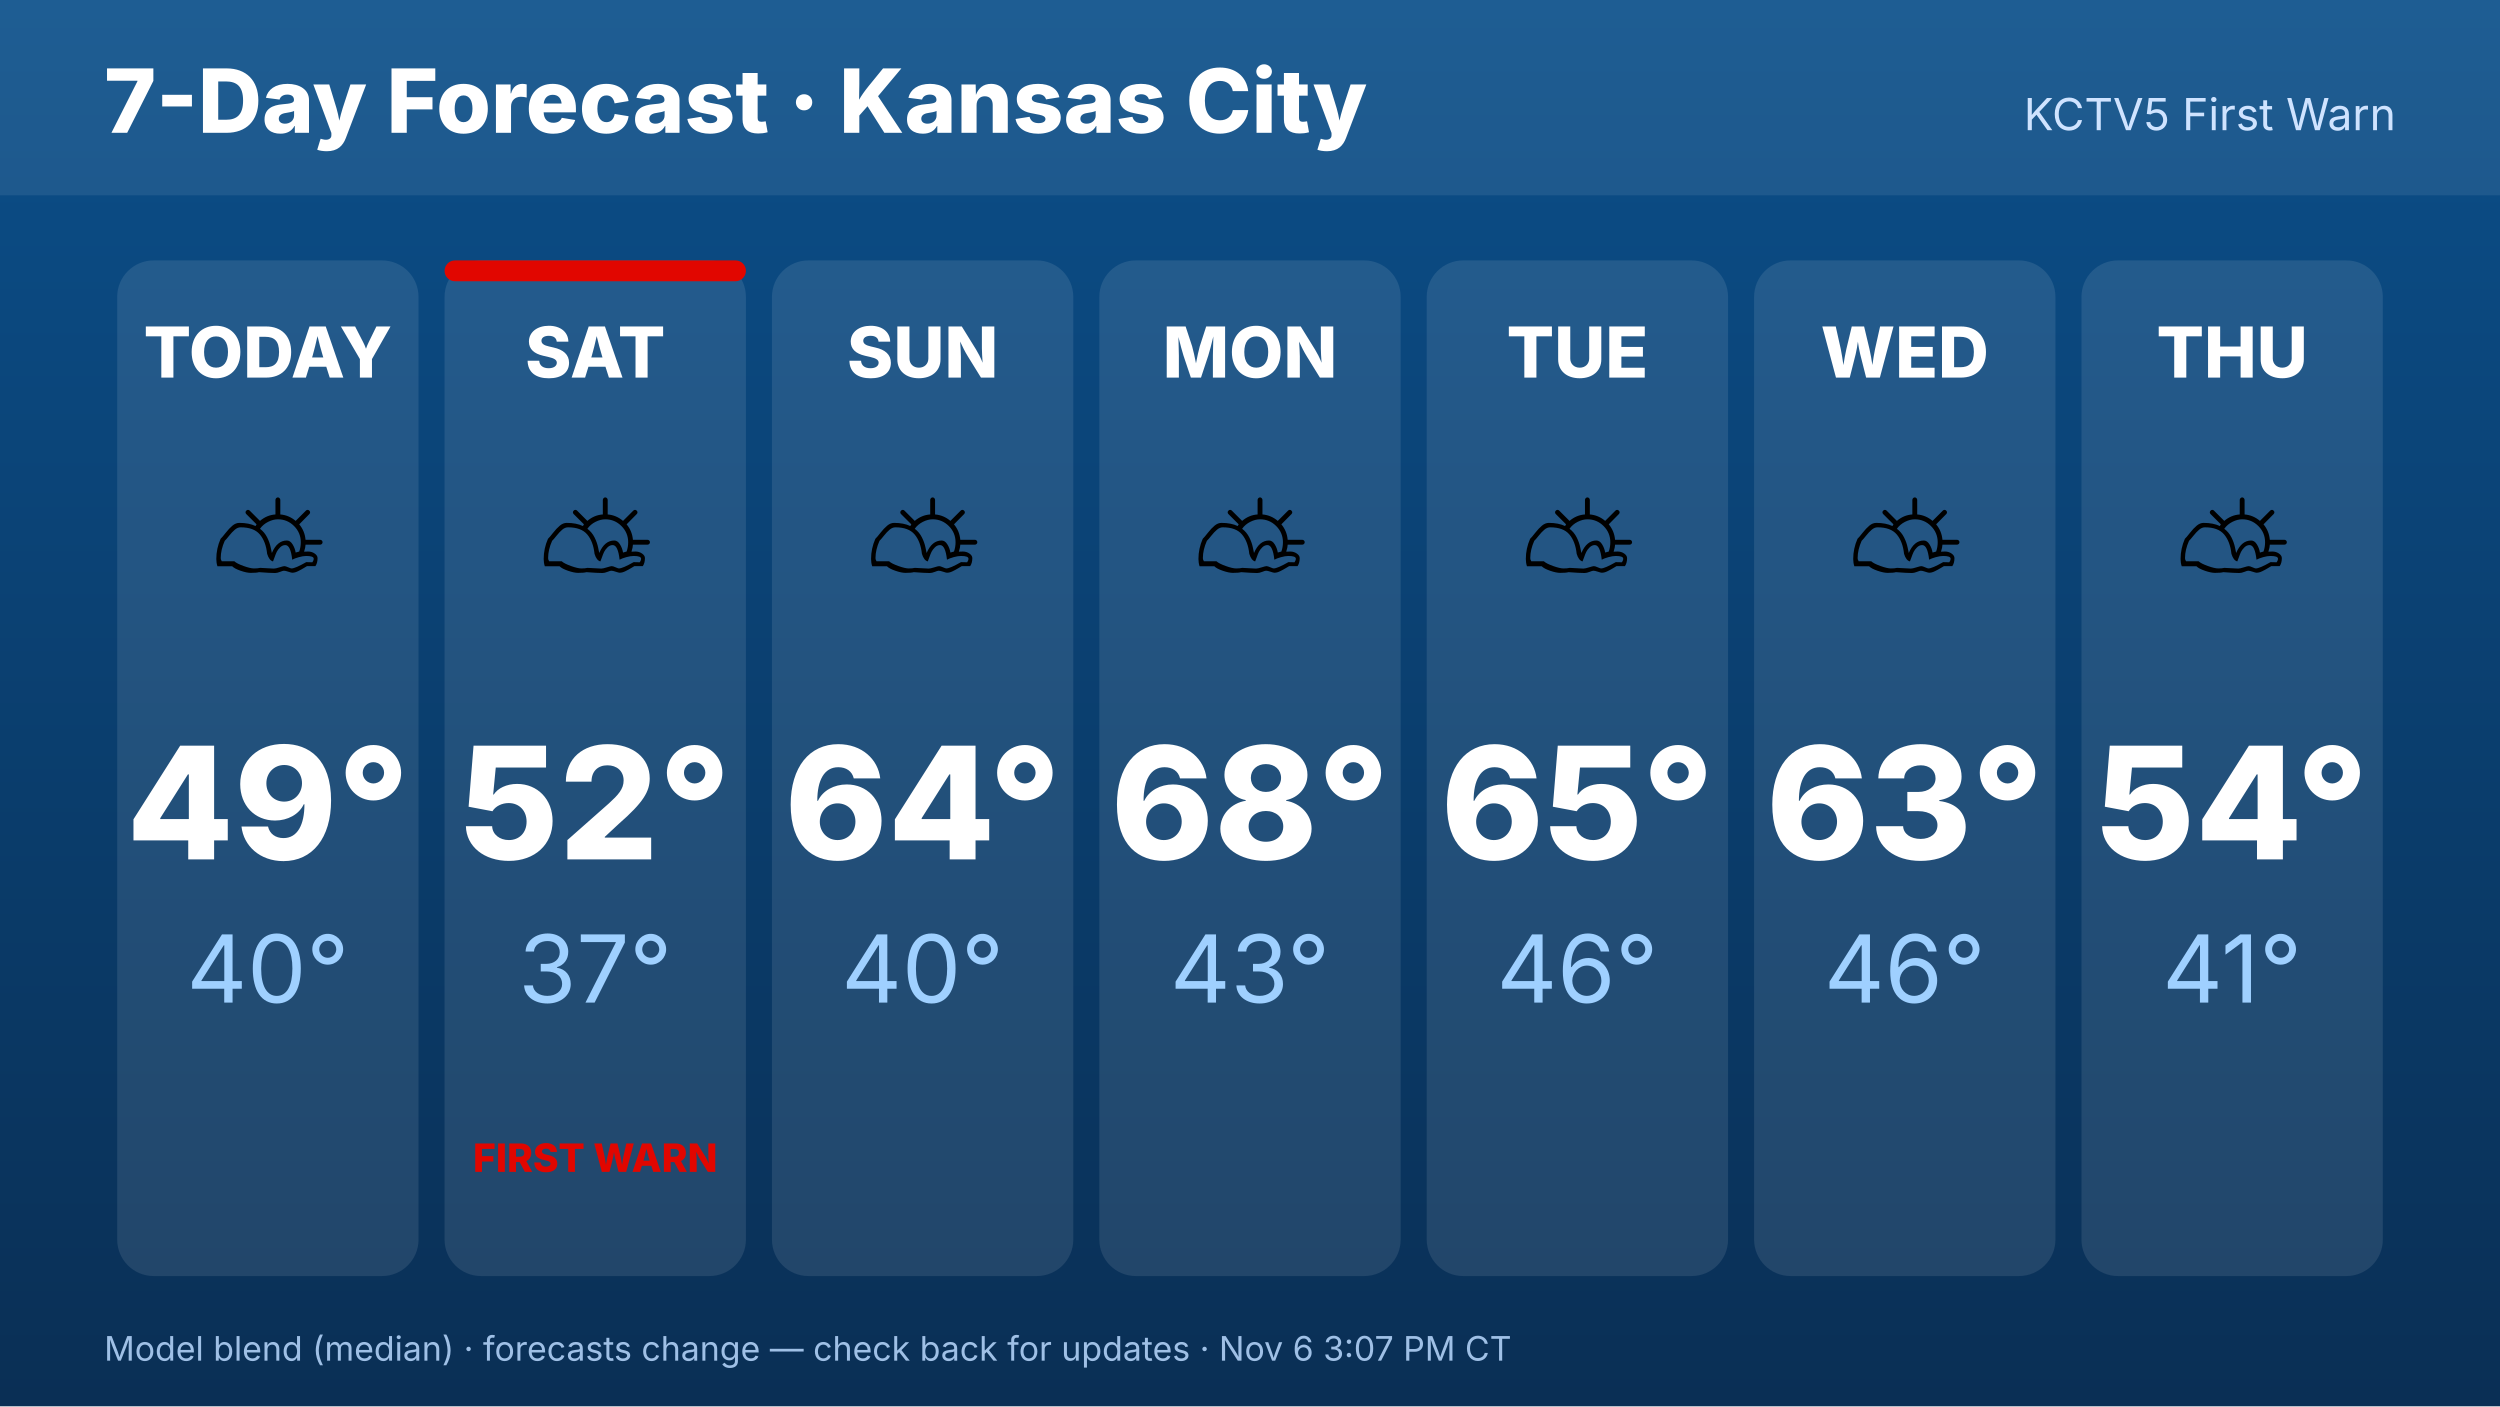
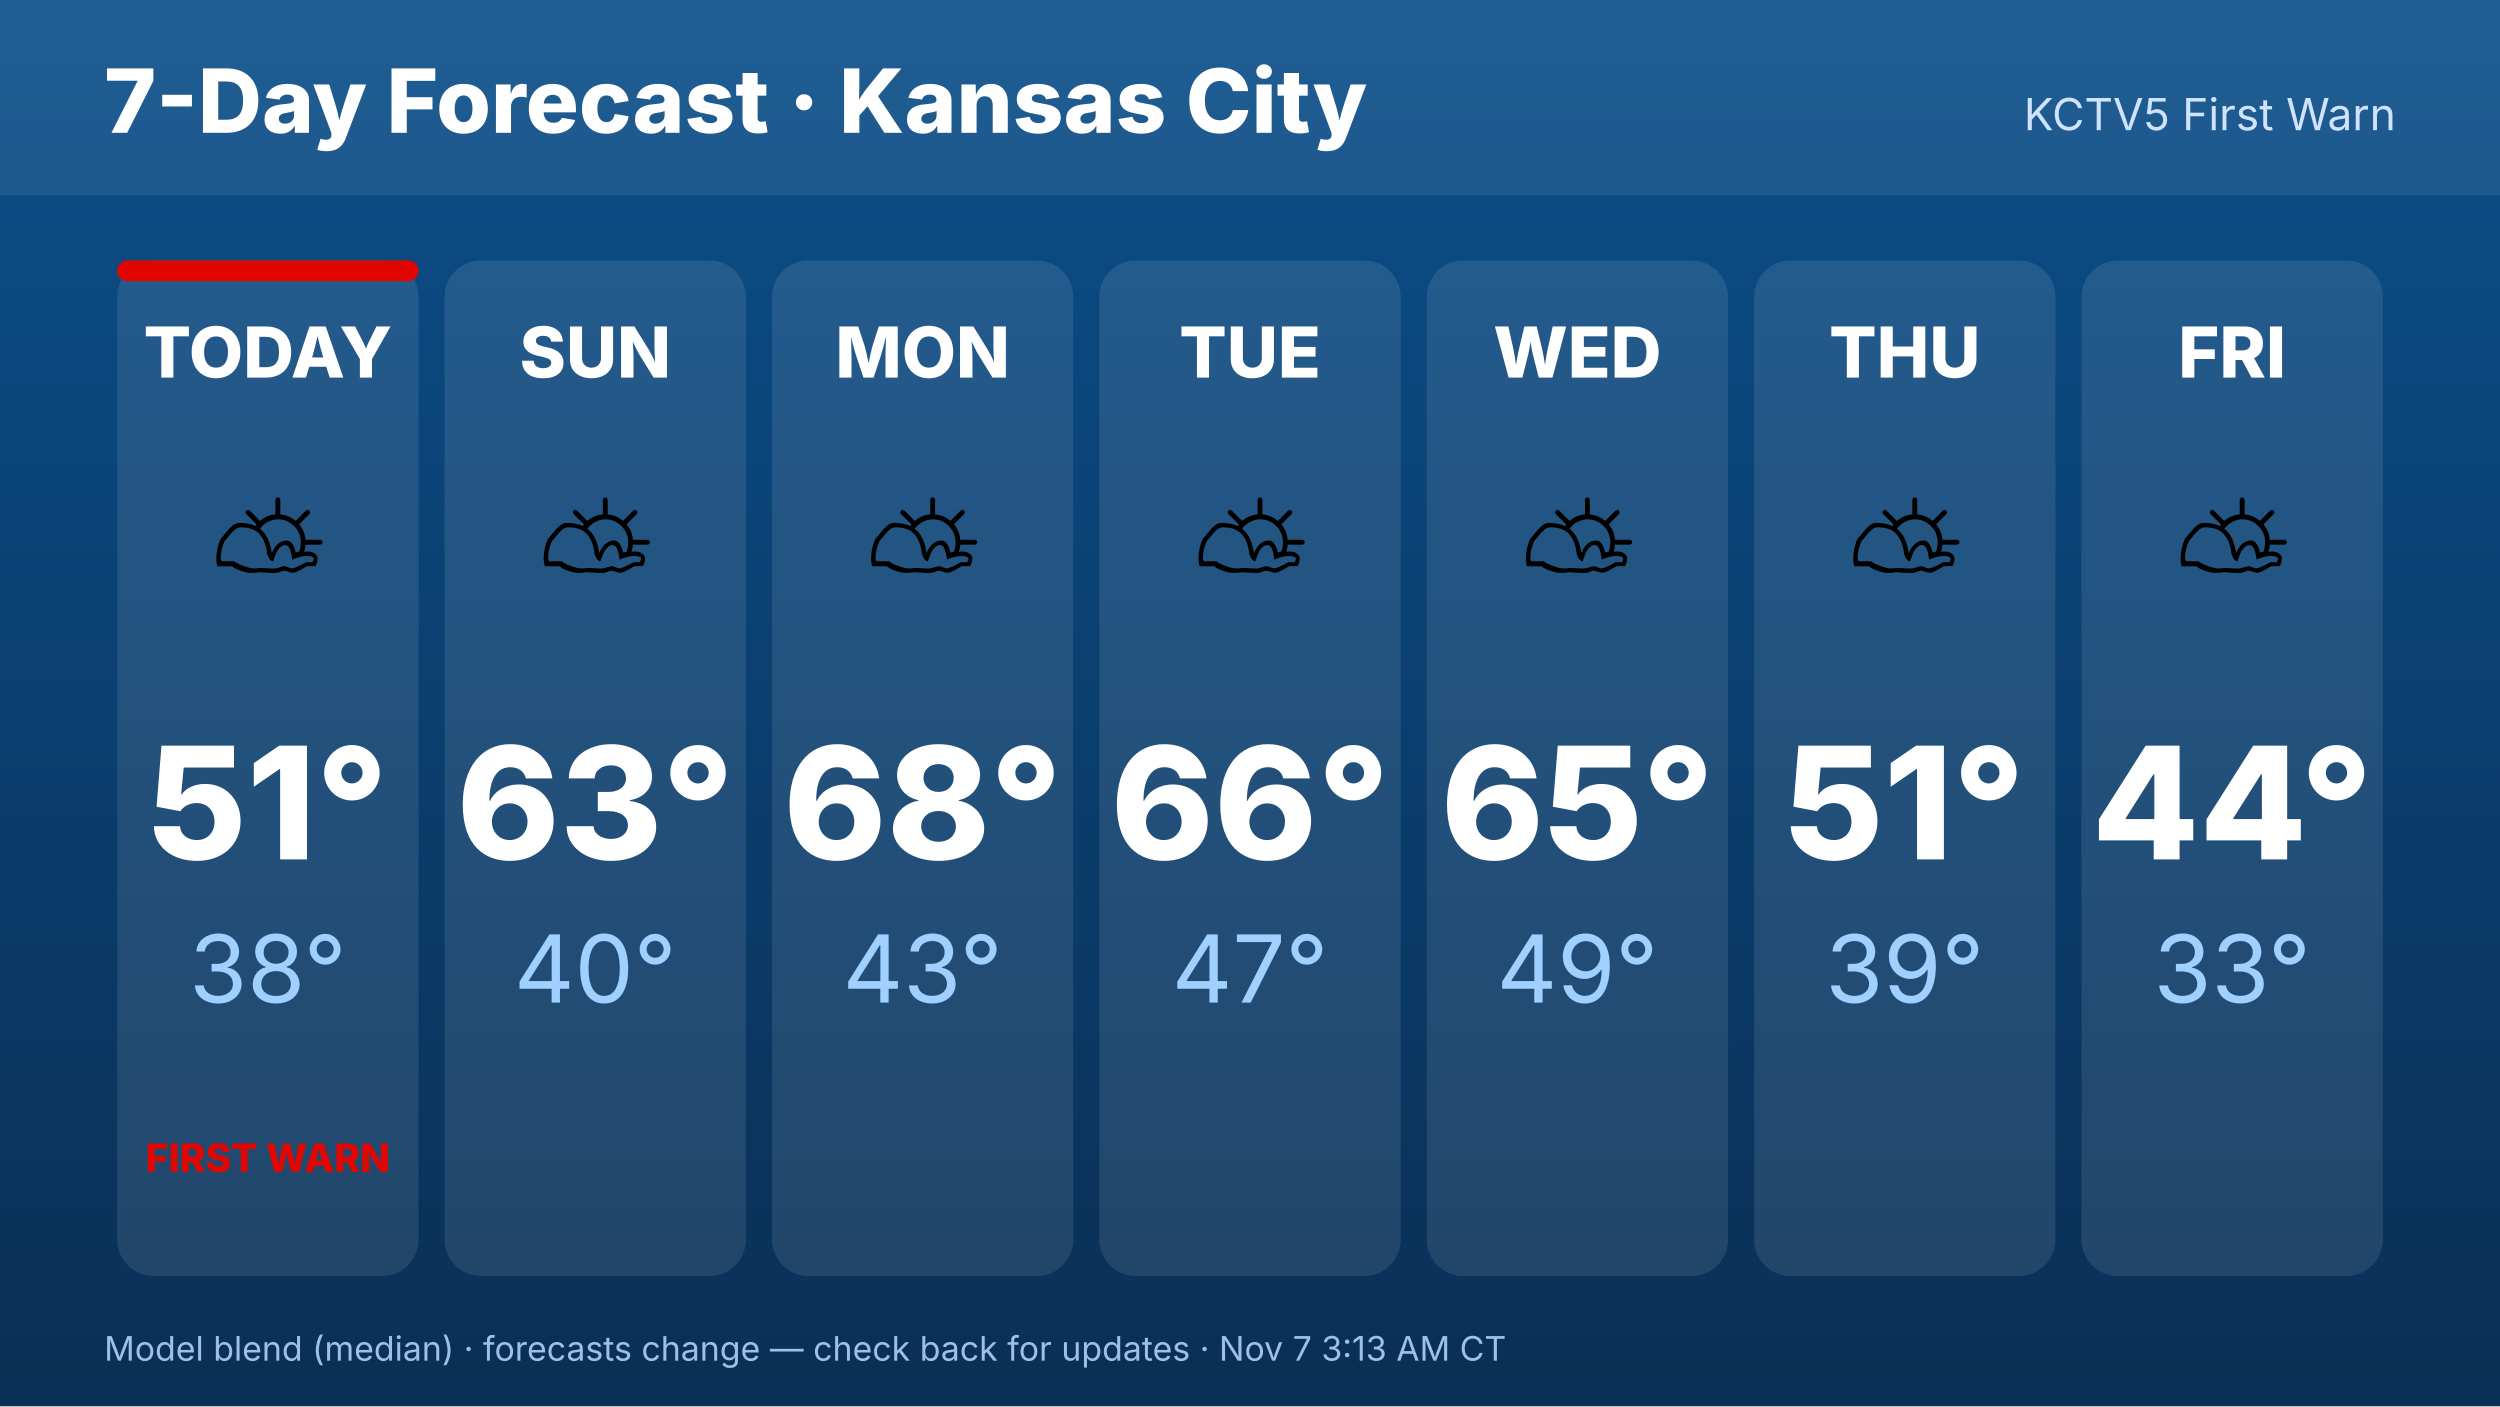
<svg xmlns="http://www.w3.org/2000/svg" width="1920" height="1080" viewBox="0 0 1920 1080" font-family="Inter,Helvetica,Arial,sans-serif">
  <defs>
    <linearGradient id="bg" x1="0" y1="0" x2="0" y2="1">
      <stop offset="0" stop-color="#0b4f8a" />
      <stop offset="1" stop-color="#0a2f55" />
    </linearGradient>
  </defs>
  <rect width="1920" height="1080" fill="url(#bg)" />
  <rect x="0" y="0" width="1920" height="150" fill="#ffffff" opacity=".08" />
  <text x="80" y="102" font-size="68" font-weight="800" fill="#fff">7-Day Forecast · Kansas City</text>
  <text x="1840" y="100" font-size="34" fill="#cfe3ff" text-anchor="end">KCTV5 First Warn</text>
  <rect x="90.0" y="200" width="231.429" height="780" rx="28" fill="#fff" opacity=".1" />
+   <rect x="90.0" y="200" width="231.429" height="16" rx="8" fill="#E10600" />
  <text x="205.714" y="290" font-size="54" font-weight="800" fill="#fff" text-anchor="middle">TODAY</text>
  <text x="205.714" y="470" font-size="110" text-anchor="middle">⛅</text>
-   <text x="205.714" y="660" font-size="120" font-weight="800" fill="#fff" text-anchor="middle">49°</text>
-   <text x="205.714" y="770" font-size="72" fill="#9fd0ff" text-anchor="middle">40°</text>
+   <text x="205.714" y="660" font-size="120" font-weight="800" fill="#fff" text-anchor="middle">51°</text>
+   <text x="205.714" y="770" font-size="72" fill="#9fd0ff" text-anchor="middle">38°</text>
+   <text x="205.714" y="900" font-size="30" font-weight="800" fill="#E10600" text-anchor="middle">FIRST WARN</text>
  <rect x="341.429" y="200" width="231.429" height="780" rx="28" fill="#fff" opacity=".1" />
-   <rect x="341.429" y="200" width="231.429" height="16" rx="8" fill="#E10600" />
-   <text x="457.143" y="290" font-size="54" font-weight="800" fill="#fff" text-anchor="middle">SAT</text>
+   <text x="457.143" y="290" font-size="54" font-weight="800" fill="#fff" text-anchor="middle">SUN</text>
  <text x="457.143" y="470" font-size="110" text-anchor="middle">⛅</text>
-   <text x="457.143" y="660" font-size="120" font-weight="800" fill="#fff" text-anchor="middle">52°</text>
-   <text x="457.143" y="770" font-size="72" fill="#9fd0ff" text-anchor="middle">37°</text>
-   <text x="457.143" y="900" font-size="30" font-weight="800" fill="#E10600" text-anchor="middle">FIRST WARN</text>
+   <text x="457.143" y="660" font-size="120" font-weight="800" fill="#fff" text-anchor="middle">63°</text>
+   <text x="457.143" y="770" font-size="72" fill="#9fd0ff" text-anchor="middle">40°</text>
  <rect x="592.857" y="200" width="231.429" height="780" rx="28" fill="#fff" opacity=".1" />
-   <text x="708.571" y="290" font-size="54" font-weight="800" fill="#fff" text-anchor="middle">SUN</text>
+   <text x="708.571" y="290" font-size="54" font-weight="800" fill="#fff" text-anchor="middle">MON</text>
  <text x="708.571" y="470" font-size="110" text-anchor="middle">⛅</text>
-   <text x="708.571" y="660" font-size="120" font-weight="800" fill="#fff" text-anchor="middle">64°</text>
-   <text x="708.571" y="770" font-size="72" fill="#9fd0ff" text-anchor="middle">40°</text>
+   <text x="708.571" y="660" font-size="120" font-weight="800" fill="#fff" text-anchor="middle">68°</text>
+   <text x="708.571" y="770" font-size="72" fill="#9fd0ff" text-anchor="middle">43°</text>
  <rect x="844.286" y="200" width="231.429" height="780" rx="28" fill="#fff" opacity=".1" />
-   <text x="960" y="290" font-size="54" font-weight="800" fill="#fff" text-anchor="middle">MON</text>
+   <text x="960" y="290" font-size="54" font-weight="800" fill="#fff" text-anchor="middle">TUE</text>
  <text x="960" y="470" font-size="110" text-anchor="middle">⛅</text>
-   <text x="960" y="660" font-size="120" font-weight="800" fill="#fff" text-anchor="middle">68°</text>
-   <text x="960" y="770" font-size="72" fill="#9fd0ff" text-anchor="middle">43°</text>
+   <text x="960" y="660" font-size="120" font-weight="800" fill="#fff" text-anchor="middle">66°</text>
+   <text x="960" y="770" font-size="72" fill="#9fd0ff" text-anchor="middle">47°</text>
  <rect x="1095.714" y="200" width="231.429" height="780" rx="28" fill="#fff" opacity=".1" />
-   <text x="1211.429" y="290" font-size="54" font-weight="800" fill="#fff" text-anchor="middle">TUE</text>
+   <text x="1211.429" y="290" font-size="54" font-weight="800" fill="#fff" text-anchor="middle">WED</text>
  <text x="1211.429" y="470" font-size="110" text-anchor="middle">⛅</text>
  <text x="1211.429" y="660" font-size="120" font-weight="800" fill="#fff" text-anchor="middle">65°</text>
-   <text x="1211.429" y="770" font-size="72" fill="#9fd0ff" text-anchor="middle">46°</text>
+   <text x="1211.429" y="770" font-size="72" fill="#9fd0ff" text-anchor="middle">49°</text>
  <rect x="1347.143" y="200" width="231.429" height="780" rx="28" fill="#fff" opacity=".1" />
-   <text x="1462.857" y="290" font-size="54" font-weight="800" fill="#fff" text-anchor="middle">WED</text>
+   <text x="1462.857" y="290" font-size="54" font-weight="800" fill="#fff" text-anchor="middle">THU</text>
  <text x="1462.857" y="470" font-size="110" text-anchor="middle">⛅</text>
-   <text x="1462.857" y="660" font-size="120" font-weight="800" fill="#fff" text-anchor="middle">63°</text>
-   <text x="1462.857" y="770" font-size="72" fill="#9fd0ff" text-anchor="middle">46°</text>
+   <text x="1462.857" y="660" font-size="120" font-weight="800" fill="#fff" text-anchor="middle">51°</text>
+   <text x="1462.857" y="770" font-size="72" fill="#9fd0ff" text-anchor="middle">39°</text>
  <rect x="1598.571" y="200" width="231.429" height="780" rx="28" fill="#fff" opacity=".1" />
-   <text x="1714.286" y="290" font-size="54" font-weight="800" fill="#fff" text-anchor="middle">THU</text>
+   <text x="1714.286" y="290" font-size="54" font-weight="800" fill="#fff" text-anchor="middle">FRI</text>
  <text x="1714.286" y="470" font-size="110" text-anchor="middle">⛅</text>
-   <text x="1714.286" y="660" font-size="120" font-weight="800" fill="#fff" text-anchor="middle">54°</text>
-   <text x="1714.286" y="770" font-size="72" fill="#9fd0ff" text-anchor="middle">41°</text>
-   <text x="80" y="1045" font-size="26" fill="#9fc0e6">Model blend (median) · forecasts change — check back for updates · Nov 6 3:07 PM CT</text>
+   <text x="1714.286" y="660" font-size="120" font-weight="800" fill="#fff" text-anchor="middle">44°</text>
+   <text x="1714.286" y="770" font-size="72" fill="#9fd0ff" text-anchor="middle">33°</text>
+   <text x="80" y="1045" font-size="26" fill="#9fc0e6">Model blend (median) · forecasts change — check back for updates · Nov 7 3:13 AM CT</text>
</svg>
